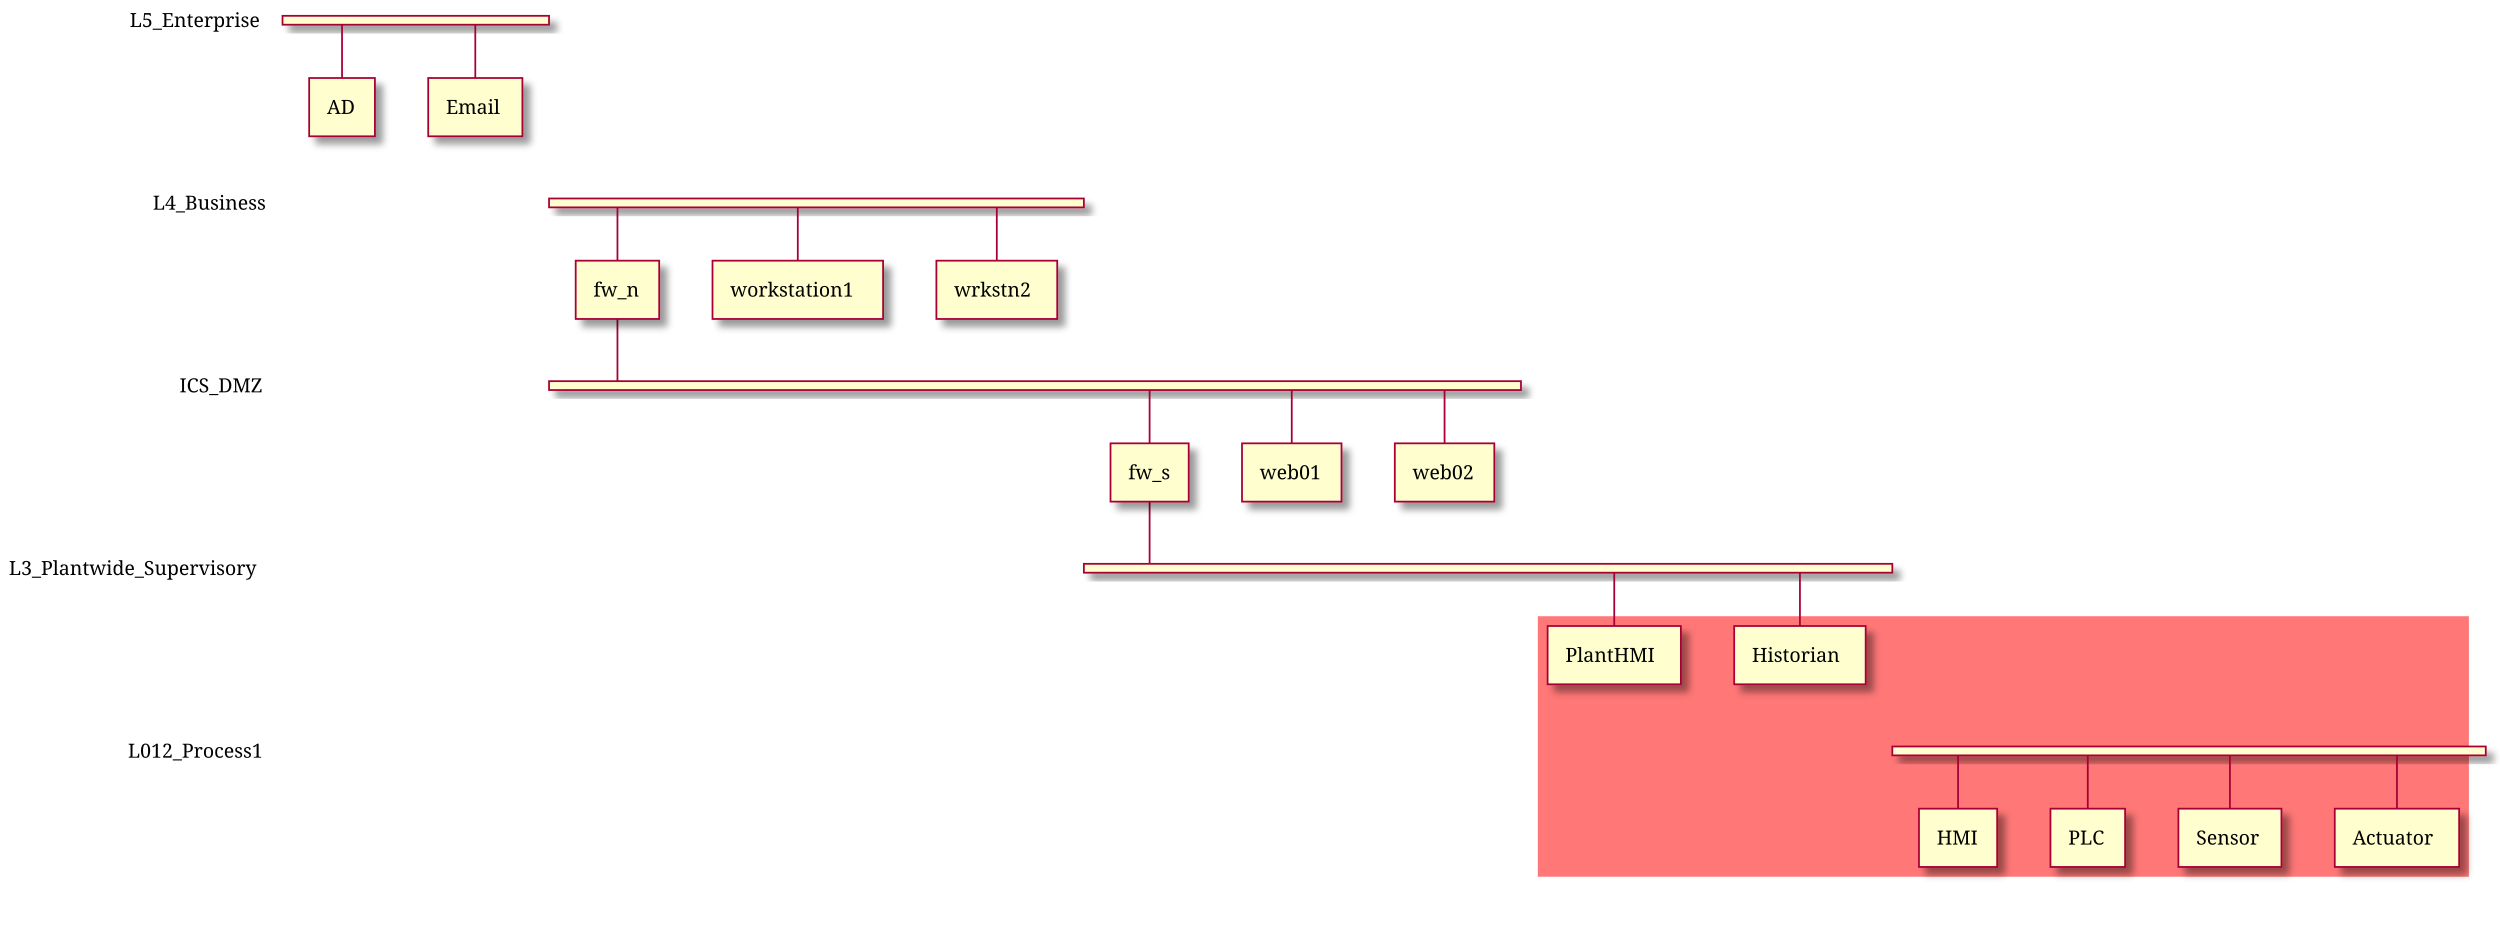
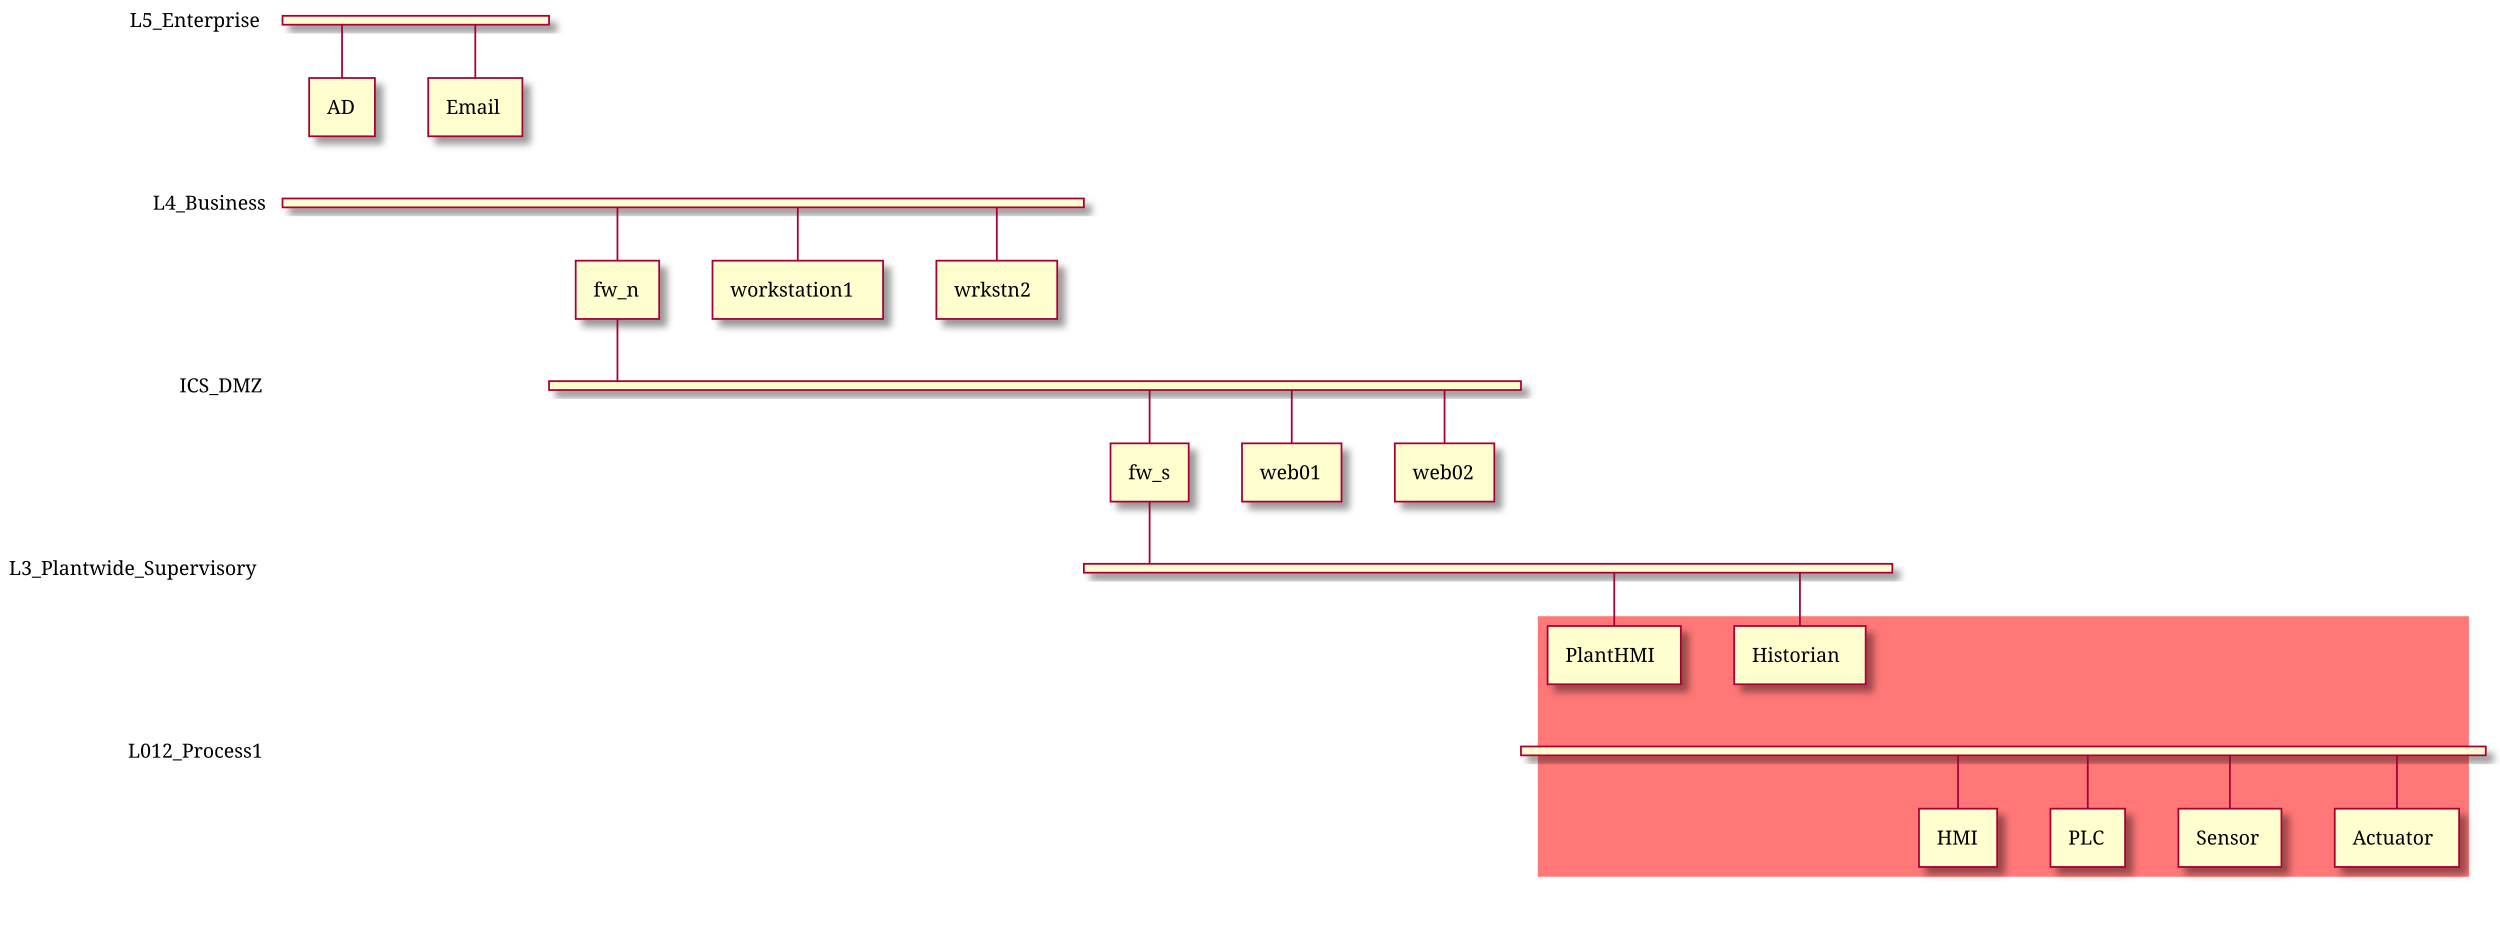
<svg xmlns="http://www.w3.org/2000/svg" contentScriptType="application/ecmascript" contentStyleType="text/css" height="530px" preserveAspectRatio="none" style="width:1407px;height:530px;" version="1.1" viewBox="0 0 1407 530" width="1407px" zoomAndPan="magnify">
  <defs>
    <filter height="300%" id="f0" width="300%" x="-1" y="-1">
      <feGaussianBlur result="blurOut" stdDeviation="2.0" />
      <feColorMatrix in="blurOut" result="blurOut2" type="matrix" values="0 0 0 0 0 0 0 0 0 0 0 0 0 0 0 0 0 0 .4 0" />
      <feOffset dx="4.0" dy="4.0" in="blurOut2" result="blurOut3" />
      <feBlend in="SourceGraphic" in2="blurOut3" mode="normal" />
    </filter>
  </defs>
  <g>
-     <text fill="#000000" font-family="Serif" font-size="11" lengthAdjust="spacing" textLength="81" x="73" y="15.21">L5_Enterprise</text>
-     <text fill="#000000" font-family="Serif" font-size="11" lengthAdjust="spacing" textLength="68" x="86" y="118.015">L4_Business</text>
-     <text fill="#000000" font-family="Serif" font-size="11" lengthAdjust="spacing" textLength="53" x="101" y="220.82">ICS_DMZ</text>
-     <text fill="#000000" font-family="Serif" font-size="11" lengthAdjust="spacing" textLength="149" x="5" y="323.625">L3_Plantwide_Supervisory</text>
-     <text fill="#000000" font-family="Serif" font-size="11" lengthAdjust="spacing" textLength="82" x="72" y="426.429">L012_Process1</text>
-     <rect fill="#FF7777" height="145.609" style="stroke:#FF7777;stroke-width:1.0;" width="523" x="866" y="347.316" />
-     <rect fill="#FEFECE" filter="url(#f0)" height="5" style="stroke:#A80036;stroke-width:1.0;" width="150" x="159" y="8.902" />
-     <rect fill="#FEFECE" filter="url(#f0)" height="5" style="stroke:#A80036;stroke-width:1.0;" width="301" x="309" y="111.707" />
-     <rect fill="#FEFECE" filter="url(#f0)" height="5" style="stroke:#A80036;stroke-width:1.0;" width="547" x="309" y="214.512" />
-     <rect fill="#FEFECE" filter="url(#f0)" height="5" style="stroke:#A80036;stroke-width:1.0;" width="455" x="610" y="317.316" />
-     <rect fill="#FEFECE" filter="url(#f0)" height="5" style="stroke:#A80036;stroke-width:1.0;" width="334" x="1065" y="420.121" />
-     <path d="M192.5,13.902 L192.5,43.902 " fill="none" style="stroke:#A80036;stroke-width:1.0;" />
-     <path d="M267.5,13.902 L267.5,43.902 " fill="none" style="stroke:#A80036;stroke-width:1.0;" />
-     <path d="M347.5,116.707 L347.5,146.707 " fill="none" style="stroke:#A80036;stroke-width:1.0;" />
-     <path d="M347.5,179.512 L347.5,214.512 " fill="none" style="stroke:#A80036;stroke-width:1.0;" />
-     <path d="M449,116.707 L449,146.707 " fill="none" style="stroke:#A80036;stroke-width:1.0;" />
-     <path d="M561,116.707 L561,146.707 " fill="none" style="stroke:#A80036;stroke-width:1.0;" />
-     <path d="M647,219.512 L647,249.512 " fill="none" style="stroke:#A80036;stroke-width:1.0;" />
-     <path d="M647,282.316 L647,317.316 " fill="none" style="stroke:#A80036;stroke-width:1.0;" />
-     <path d="M727,219.512 L727,249.512 " fill="none" style="stroke:#A80036;stroke-width:1.0;" />
-     <path d="M813,219.512 L813,249.512 " fill="none" style="stroke:#A80036;stroke-width:1.0;" />
-     <path d="M908.5,322.316 L908.5,352.316 " fill="none" style="stroke:#A80036;stroke-width:1.0;" />
-     <path d="M1013,322.316 L1013,352.316 " fill="none" style="stroke:#A80036;stroke-width:1.0;" />
-     <path d="M1102,425.121 L1102,455.121 " fill="none" style="stroke:#A80036;stroke-width:1.0;" />
-     <path d="M1175,425.121 L1175,455.121 " fill="none" style="stroke:#A80036;stroke-width:1.0;" />
-     <path d="M1255,425.121 L1255,455.121 " fill="none" style="stroke:#A80036;stroke-width:1.0;" />
-     <path d="M1349,425.121 L1349,455.121 " fill="none" style="stroke:#A80036;stroke-width:1.0;" />
-     <rect fill="#FEFECE" filter="url(#f0)" height="32.805" style="stroke:#A80036;stroke-width:1.0;" width="37" x="174" y="43.902" />
-     <text fill="#000000" font-family="Serif" font-size="11" lengthAdjust="spacing" textLength="17" x="184" y="64.113">AD</text>
-     <rect fill="#FEFECE" filter="url(#f0)" height="32.805" style="stroke:#A80036;stroke-width:1.0;" width="53" x="241" y="43.902" />
-     <text fill="#000000" font-family="Serif" font-size="11" lengthAdjust="spacing" textLength="33" x="251" y="64.113">Email</text>
-     <rect fill="#FEFECE" filter="url(#f0)" height="32.805" style="stroke:#A80036;stroke-width:1.0;" width="47" x="324" y="146.707" />
-     <text fill="#000000" font-family="Serif" font-size="11" lengthAdjust="spacing" textLength="27" x="334" y="166.917">fw_n</text>
-     <rect fill="#FEFECE" filter="url(#f0)" height="32.805" style="stroke:#A80036;stroke-width:1.0;" width="96" x="401" y="146.707" />
-     <text fill="#000000" font-family="Serif" font-size="11" lengthAdjust="spacing" textLength="76" x="411" y="166.917">workstation1</text>
-     <rect fill="#FEFECE" filter="url(#f0)" height="32.805" style="stroke:#A80036;stroke-width:1.0;" width="68" x="527" y="146.707" />
-     <text fill="#000000" font-family="Serif" font-size="11" lengthAdjust="spacing" textLength="48" x="537" y="166.917">wrkstn2</text>
-     <rect fill="#FEFECE" filter="url(#f0)" height="32.805" style="stroke:#A80036;stroke-width:1.0;" width="44" x="625" y="249.512" />
-     <text fill="#000000" font-family="Serif" font-size="11" lengthAdjust="spacing" textLength="24" x="635" y="269.722">fw_s</text>
-     <rect fill="#FEFECE" filter="url(#f0)" height="32.805" style="stroke:#A80036;stroke-width:1.0;" width="56" x="699" y="249.512" />
-     <text fill="#000000" font-family="Serif" font-size="11" lengthAdjust="spacing" textLength="36" x="709" y="269.722">web01</text>
-     <rect fill="#FEFECE" filter="url(#f0)" height="32.805" style="stroke:#A80036;stroke-width:1.0;" width="56" x="785" y="249.512" />
-     <text fill="#000000" font-family="Serif" font-size="11" lengthAdjust="spacing" textLength="36" x="795" y="269.722">web02</text>
-     <rect fill="#FEFECE" filter="url(#f0)" height="32.805" style="stroke:#A80036;stroke-width:1.0;" width="75" x="871" y="352.316" />
-     <text fill="#000000" font-family="Serif" font-size="11" lengthAdjust="spacing" textLength="55" x="881" y="372.527">PlantHMI</text>
-     <rect fill="#FEFECE" filter="url(#f0)" height="32.805" style="stroke:#A80036;stroke-width:1.0;" width="74" x="976" y="352.316" />
-     <text fill="#000000" font-family="Serif" font-size="11" lengthAdjust="spacing" textLength="54" x="986" y="372.527">Historian</text>
-     <rect fill="#FEFECE" filter="url(#f0)" height="32.805" style="stroke:#A80036;stroke-width:1.0;" width="44" x="1080" y="455.121" />
-     <text fill="#000000" font-family="Serif" font-size="11" lengthAdjust="spacing" textLength="24" x="1090" y="475.332">HMI</text>
-     <rect fill="#FEFECE" filter="url(#f0)" height="32.805" style="stroke:#A80036;stroke-width:1.0;" width="42" x="1154" y="455.121" />
-     <text fill="#000000" font-family="Serif" font-size="11" lengthAdjust="spacing" textLength="22" x="1164" y="475.332">PLC</text>
-     <rect fill="#FEFECE" filter="url(#f0)" height="32.805" style="stroke:#A80036;stroke-width:1.0;" width="58" x="1226" y="455.121" />
-     <text fill="#000000" font-family="Serif" font-size="11" lengthAdjust="spacing" textLength="38" x="1236" y="475.332">Sensor</text>
-     <rect fill="#FEFECE" filter="url(#f0)" height="32.805" style="stroke:#A80036;stroke-width:1.0;" width="70" x="1314" y="455.121" />
-     <text fill="#000000" font-family="Serif" font-size="11" lengthAdjust="spacing" textLength="50" x="1324" y="475.332">Actuator</text>
+     <text fill="#000000" font-family="Serif" font-size="11" lengthAdjust="spacingAndGlyphs" textLength="81" x="73" y="15.21">L5_Enterprise</text>
+     <text fill="#000000" font-family="Serif" font-size="11" lengthAdjust="spacingAndGlyphs" textLength="68" x="86" y="118.015">L4_Business</text>
+     <text fill="#000000" font-family="Serif" font-size="11" lengthAdjust="spacingAndGlyphs" textLength="53" x="101" y="220.82">ICS_DMZ</text>
+     <text fill="#000000" font-family="Serif" font-size="11" lengthAdjust="spacingAndGlyphs" textLength="149" x="5" y="323.625">L3_Plantwide_Supervisory</text>
+     <text fill="#000000" font-family="Serif" font-size="11" lengthAdjust="spacingAndGlyphs" textLength="82" x="72" y="426.429">L012_Process1</text>
+     <rect fill="#FF7777" height="145.609" style="stroke: #FF7777; stroke-width: 1.0;" width="523" x="866" y="347.316" />
+     <rect fill="#FEFECE" filter="url(#f0)" height="5" style="stroke: #A80036; stroke-width: 1.0;" width="150" x="159" y="8.902" />
+     <rect fill="#FEFECE" filter="url(#f0)" height="5" style="stroke: #A80036; stroke-width: 1.0;" width="451" x="159" y="111.707" />
+     <rect fill="#FEFECE" filter="url(#f0)" height="5" style="stroke: #A80036; stroke-width: 1.0;" width="547" x="309" y="214.512" />
+     <rect fill="#FEFECE" filter="url(#f0)" height="5" style="stroke: #A80036; stroke-width: 1.0;" width="455" x="610" y="317.316" />
+     <rect fill="#FEFECE" filter="url(#f0)" height="5" style="stroke: #A80036; stroke-width: 1.0;" width="543" x="856" y="420.121" />
+     <rect fill="#FEFECE" filter="url(#f0)" height="32.805" style="stroke: #A80036; stroke-width: 1.0;" width="37" x="174" y="43.902" />
+     <text fill="#000000" font-family="Serif" font-size="11" lengthAdjust="spacingAndGlyphs" textLength="17" x="184" y="64.113">AD</text>
+     <line style="stroke: #A80036; stroke-width: 1.0;" x1="192.5" x2="192.5" y1="13.902" y2="43.902" />
+     <rect fill="#FEFECE" filter="url(#f0)" height="32.805" style="stroke: #A80036; stroke-width: 1.0;" width="53" x="241" y="43.902" />
+     <text fill="#000000" font-family="Serif" font-size="11" lengthAdjust="spacingAndGlyphs" textLength="33" x="251" y="64.113">Email</text>
+     <line style="stroke: #A80036; stroke-width: 1.0;" x1="267.5" x2="267.5" y1="13.902" y2="43.902" />
+     <rect fill="#FEFECE" filter="url(#f0)" height="32.805" style="stroke: #A80036; stroke-width: 1.0;" width="47" x="324" y="146.707" />
+     <text fill="#000000" font-family="Serif" font-size="11" lengthAdjust="spacingAndGlyphs" textLength="27" x="334" y="166.917">fw_n</text>
+     <line style="stroke: #A80036; stroke-width: 1.0;" x1="347.5" x2="347.5" y1="116.707" y2="146.707" />
+     <line style="stroke: #A80036; stroke-width: 1.0;" x1="347.5" x2="347.5" y1="179.512" y2="214.512" />
+     <rect fill="#FEFECE" filter="url(#f0)" height="32.805" style="stroke: #A80036; stroke-width: 1.0;" width="96" x="401" y="146.707" />
+     <text fill="#000000" font-family="Serif" font-size="11" lengthAdjust="spacingAndGlyphs" textLength="76" x="411" y="166.917">workstation1</text>
+     <line style="stroke: #A80036; stroke-width: 1.0;" x1="449" x2="449" y1="116.707" y2="146.707" />
+     <rect fill="#FEFECE" filter="url(#f0)" height="32.805" style="stroke: #A80036; stroke-width: 1.0;" width="68" x="527" y="146.707" />
+     <text fill="#000000" font-family="Serif" font-size="11" lengthAdjust="spacingAndGlyphs" textLength="48" x="537" y="166.917">wrkstn2</text>
+     <line style="stroke: #A80036; stroke-width: 1.0;" x1="561" x2="561" y1="116.707" y2="146.707" />
+     <rect fill="#FEFECE" filter="url(#f0)" height="32.805" style="stroke: #A80036; stroke-width: 1.0;" width="44" x="625" y="249.512" />
+     <text fill="#000000" font-family="Serif" font-size="11" lengthAdjust="spacingAndGlyphs" textLength="24" x="635" y="269.722">fw_s</text>
+     <line style="stroke: #A80036; stroke-width: 1.0;" x1="647" x2="647" y1="219.512" y2="249.512" />
+     <line style="stroke: #A80036; stroke-width: 1.0;" x1="647" x2="647" y1="282.316" y2="317.316" />
+     <rect fill="#FEFECE" filter="url(#f0)" height="32.805" style="stroke: #A80036; stroke-width: 1.0;" width="56" x="699" y="249.512" />
+     <text fill="#000000" font-family="Serif" font-size="11" lengthAdjust="spacingAndGlyphs" textLength="36" x="709" y="269.722">web01</text>
+     <line style="stroke: #A80036; stroke-width: 1.0;" x1="727" x2="727" y1="219.512" y2="249.512" />
+     <rect fill="#FEFECE" filter="url(#f0)" height="32.805" style="stroke: #A80036; stroke-width: 1.0;" width="56" x="785" y="249.512" />
+     <text fill="#000000" font-family="Serif" font-size="11" lengthAdjust="spacingAndGlyphs" textLength="36" x="795" y="269.722">web02</text>
+     <line style="stroke: #A80036; stroke-width: 1.0;" x1="813" x2="813" y1="219.512" y2="249.512" />
+     <rect fill="#FEFECE" filter="url(#f0)" height="32.805" style="stroke: #A80036; stroke-width: 1.0;" width="75" x="871" y="352.316" />
+     <text fill="#000000" font-family="Serif" font-size="11" lengthAdjust="spacingAndGlyphs" textLength="55" x="881" y="372.527">PlantHMI</text>
+     <line style="stroke: #A80036; stroke-width: 1.0;" x1="908.5" x2="908.5" y1="322.316" y2="352.316" />
+     <rect fill="#FEFECE" filter="url(#f0)" height="32.805" style="stroke: #A80036; stroke-width: 1.0;" width="74" x="976" y="352.316" />
+     <text fill="#000000" font-family="Serif" font-size="11" lengthAdjust="spacingAndGlyphs" textLength="54" x="986" y="372.527">Historian</text>
+     <line style="stroke: #A80036; stroke-width: 1.0;" x1="1013" x2="1013" y1="322.316" y2="352.316" />
+     <rect fill="#FEFECE" filter="url(#f0)" height="32.805" style="stroke: #A80036; stroke-width: 1.0;" width="44" x="1080" y="455.121" />
+     <text fill="#000000" font-family="Serif" font-size="11" lengthAdjust="spacingAndGlyphs" textLength="24" x="1090" y="475.332">HMI</text>
+     <line style="stroke: #A80036; stroke-width: 1.0;" x1="1102" x2="1102" y1="425.121" y2="455.121" />
+     <rect fill="#FEFECE" filter="url(#f0)" height="32.805" style="stroke: #A80036; stroke-width: 1.0;" width="42" x="1154" y="455.121" />
+     <text fill="#000000" font-family="Serif" font-size="11" lengthAdjust="spacingAndGlyphs" textLength="22" x="1164" y="475.332">PLC</text>
+     <line style="stroke: #A80036; stroke-width: 1.0;" x1="1175" x2="1175" y1="425.121" y2="455.121" />
+     <rect fill="#FEFECE" filter="url(#f0)" height="32.805" style="stroke: #A80036; stroke-width: 1.0;" width="58" x="1226" y="455.121" />
+     <text fill="#000000" font-family="Serif" font-size="11" lengthAdjust="spacingAndGlyphs" textLength="38" x="1236" y="475.332">Sensor</text>
+     <line style="stroke: #A80036; stroke-width: 1.0;" x1="1255" x2="1255" y1="425.121" y2="455.121" />
+     <rect fill="#FEFECE" filter="url(#f0)" height="32.805" style="stroke: #A80036; stroke-width: 1.0;" width="70" x="1314" y="455.121" />
+     <text fill="#000000" font-family="Serif" font-size="11" lengthAdjust="spacingAndGlyphs" textLength="50" x="1324" y="475.332">Actuator</text>
+     <line style="stroke: #A80036; stroke-width: 1.0;" x1="1349" x2="1349" y1="425.121" y2="455.121" />
  </g>
</svg>
